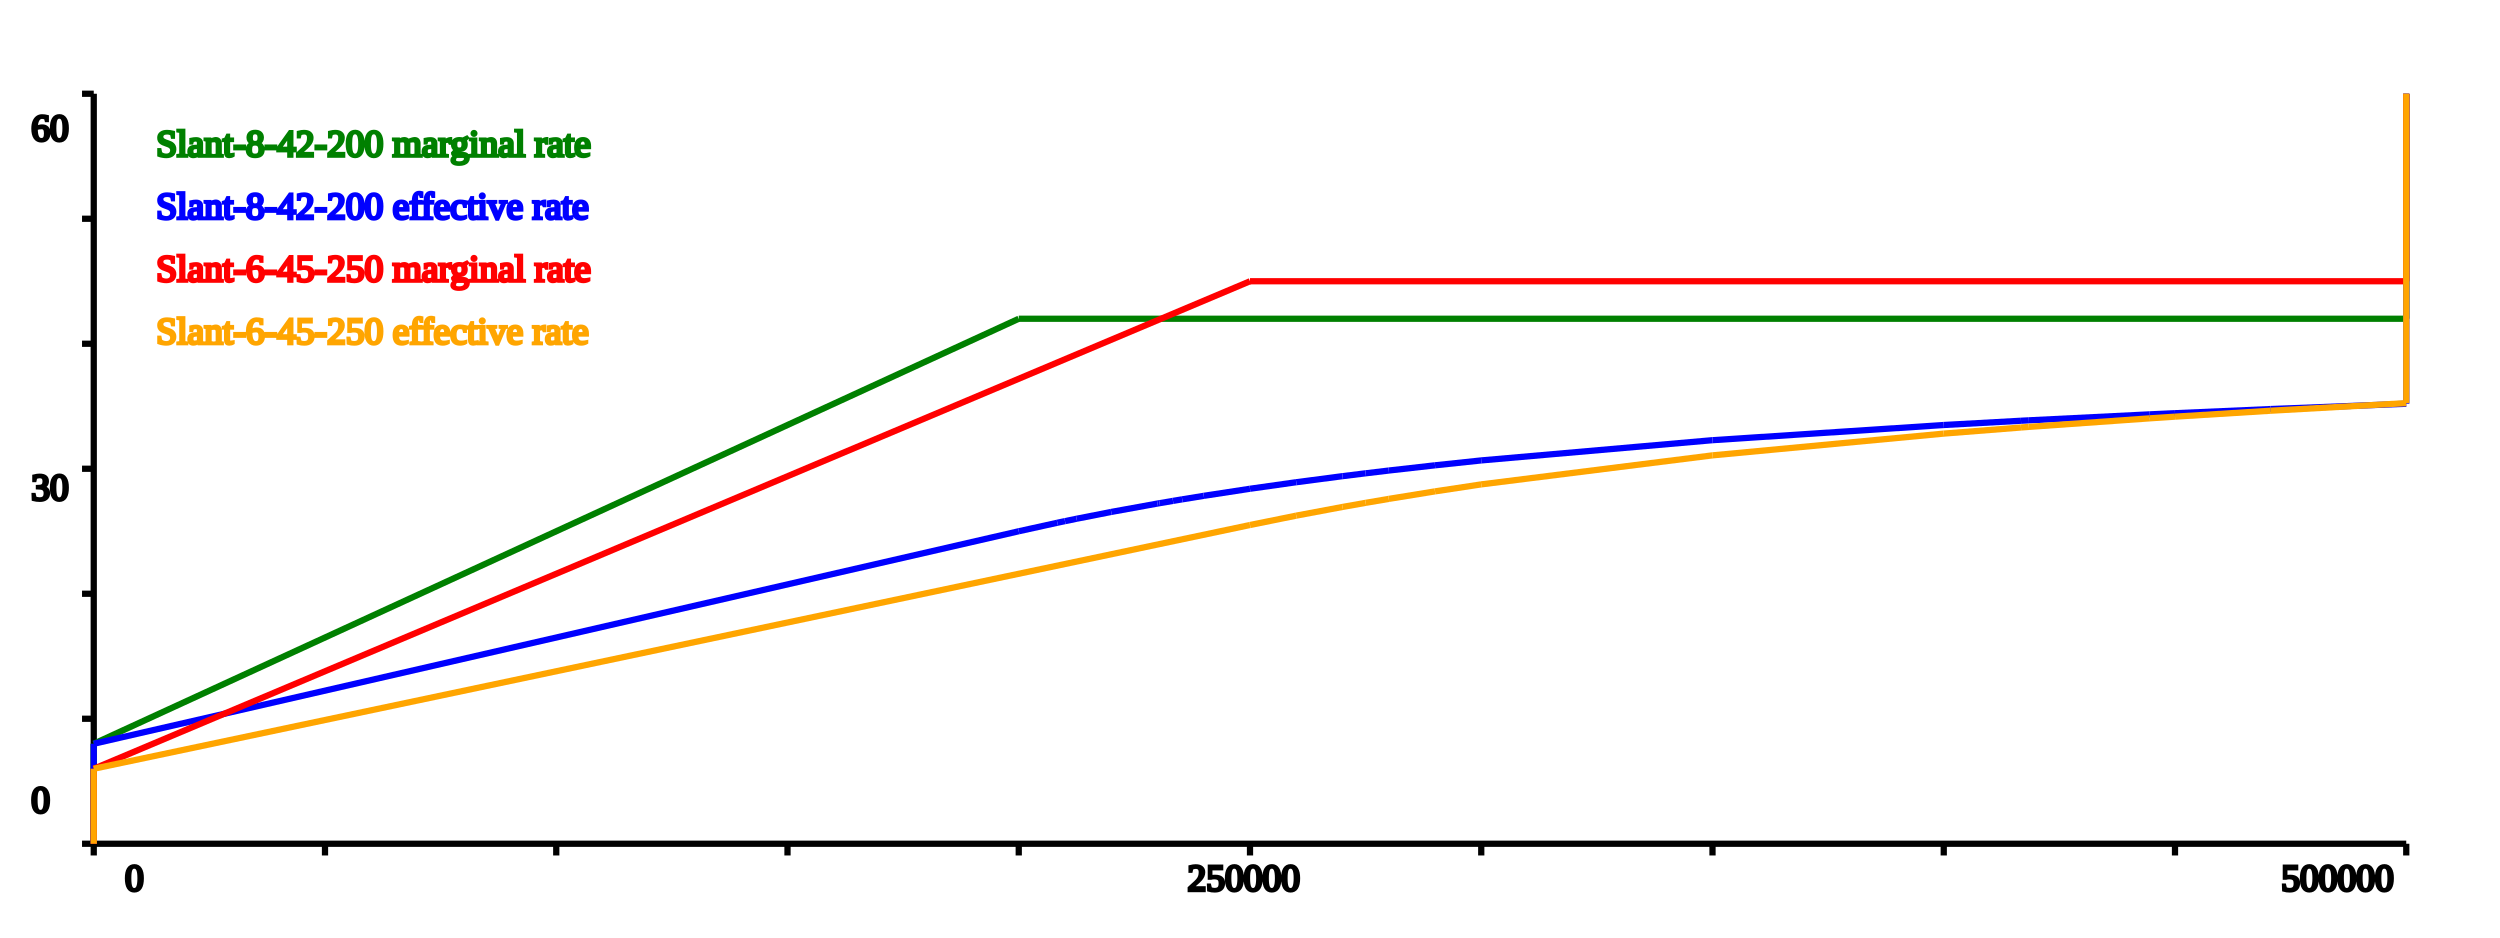
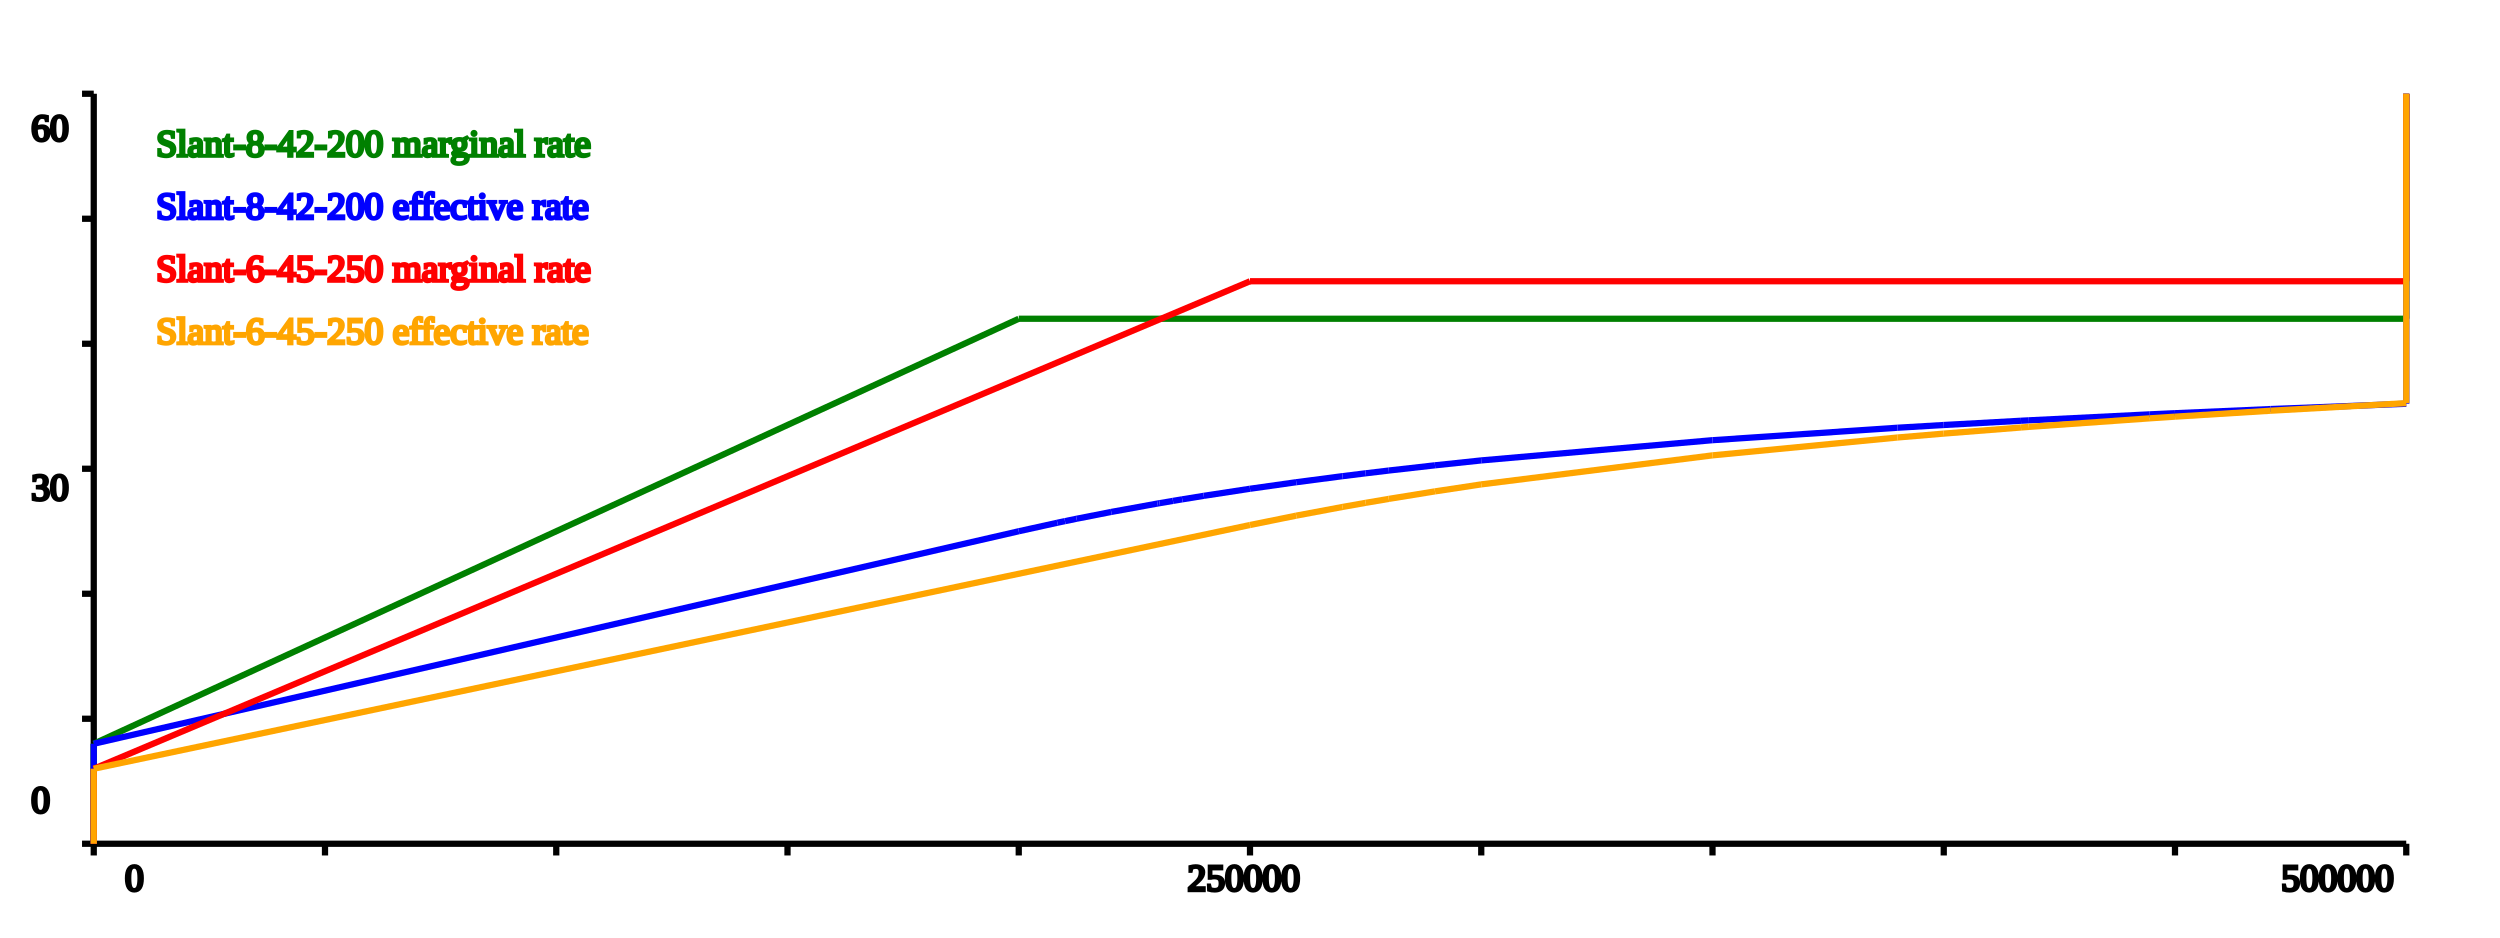
<svg xmlns="http://www.w3.org/2000/svg" height="300" width="800">
-   <g id="n1144622">
-     <g id="axis7366983" />
-     <g id="axisn6361465">
+   <g id="n2747301">
+     <g id="axis7769751" />
+     <g id="axisn9734077">
      <line style="stroke: black; stroke-width: 2" x1="30" x2="770" y1="270" y2="270" />
      <line style="stroke: black; stroke-width: 2" x1="30" x2="30" y1="30" y2="270" />
      <line style="stroke: black; stroke-width: 2" x1="30" x2="30" y1="270" y2="273.75" />
      <text transform="rotate(90,30,277.5)" x="30" y="277.5" />
      <text transform="rotate(90,29.99926,277.5)" x="29.999" y="277.5" />
      <line style="stroke: black; stroke-width: 2" x1="104" x2="104" y1="270" y2="273.75" />
      <text transform="rotate(90,104,277.5)" x="104" y="277.5" />
      <text transform="rotate(90,103.9993,277.5)" x="103.999" y="277.5" />
      <line style="stroke: black; stroke-width: 2" x1="178" x2="178" y1="270" y2="273.75" />
      <text transform="rotate(90,178,277.5)" x="178" y="277.5" />
      <text transform="rotate(90,177.9993,277.5)" x="177.999" y="277.5" />
      <line style="stroke: black; stroke-width: 2" x1="252" x2="252" y1="270" y2="273.75" />
      <text transform="rotate(90,252,277.5)" x="252" y="277.5" />
      <text transform="rotate(90,251.9993,277.5)" x="251.999" y="277.5" />
      <line style="stroke: black; stroke-width: 2" x1="326" x2="326" y1="270" y2="273.75" />
      <text transform="rotate(90,326,277.5)" x="326" y="277.5" />
      <text transform="rotate(90,325.9993,277.5)" x="325.999" y="277.5" />
      <line style="stroke: black; stroke-width: 2" x1="400" x2="400" y1="270" y2="273.75" />
      <text transform="rotate(90,400,277.5)" x="400" y="277.5" />
      <text transform="rotate(90,399.9993,277.5)" x="399.999" y="277.5" />
      <line style="stroke: black; stroke-width: 2" x1="474" x2="474" y1="270" y2="273.75" />
      <text transform="rotate(90,474,277.5)" x="474" y="277.5" />
      <text transform="rotate(90,473.9993,277.5)" x="473.999" y="277.5" />
      <line style="stroke: black; stroke-width: 2" x1="548" x2="548" y1="270" y2="273.75" />
      <text transform="rotate(90,548,277.5)" x="548" y="277.5" />
      <text transform="rotate(90,547.9993,277.5)" x="547.999" y="277.5" />
      <line style="stroke: black; stroke-width: 2" x1="622" x2="622" y1="270" y2="273.75" />
      <text transform="rotate(90,622,277.5)" x="622" y="277.5" />
      <text transform="rotate(90,621.9993,277.5)" x="621.999" y="277.5" />
      <line style="stroke: black; stroke-width: 2" x1="696" x2="696" y1="270" y2="273.75" />
      <text transform="rotate(90,696,277.5)" x="696" y="277.5" />
      <text transform="rotate(90,695.9993,277.5)" x="695.999" y="277.5" />
      <line style="stroke: black; stroke-width: 2" x1="770" x2="770" y1="270" y2="273.75" />
      <text transform="rotate(90,770,277.5)" x="770" y="277.5" />
      <text transform="rotate(90,769.9993,277.5)" x="769.999" y="277.5" />
      <line style="stroke: black; stroke-width: 2" x1="30" x2="26.25" y1="270" y2="270" />
      <text x="0" y="270" />
      <text x="29.999" y="270" />
      <line style="stroke: black; stroke-width: 2" x1="30" x2="26.25" y1="230" y2="230" />
      <text x="0" y="230" />
      <text x="30.014" y="230" />
      <line style="stroke: black; stroke-width: 2" x1="30" x2="26.25" y1="190" y2="190" />
      <text x="0" y="190" />
      <text x="30.029" y="190" />
      <line style="stroke: black; stroke-width: 2" x1="30" x2="26.25" y1="150" y2="150" />
      <text x="0" y="150" />
      <text x="30.044" y="150" />
      <line style="stroke: black; stroke-width: 2" x1="30" x2="26.25" y1="110" y2="110" />
      <text x="0" y="110" />
      <text x="30.058" y="110" />
      <line style="stroke: black; stroke-width: 2" x1="30" x2="26.25" y1="70" y2="70" />
      <text x="0" y="70" />
      <text x="30.073" y="70" />
      <line style="stroke: black; stroke-width: 2" x1="30" x2="26.25" y1="30" y2="30" />
      <text x="0" y="30" />
      <text x="30.088" y="30" />
    </g>
  </g>
  <text fill="black" stroke="black" x="40" y="285">0</text>
  <text fill="black" stroke="black" x="380" y="285">250000</text>
  <text fill="black" stroke="black" x="730" y="285">500000</text>
  <text fill="black" stroke="black" x="10" y="260">0</text>
  <text fill="black" stroke="black" x="10" y="160">30</text>
  <text fill="black" stroke="black" x="10" y="45">60</text>
-   <g id="n6625448">
-     <g id="line8971955" />
-     <g id="linen1303980">
+   <g id="n5131940">
+     <g id="line7330601" />
+     <g id="linen7048005">
      <line style="fill: green; stroke: green; stroke-width: 2" x1="30" x2="30" y1="270" y2="238" />
      <line style="fill: green; stroke: green; stroke-width: 2" x1="30" x2="326" y1="238" y2="102" />
      <line style="fill: green; stroke: green; stroke-width: 2" x1="326" x2="770" y1="102" y2="102" />
      <line style="fill: green; stroke: green; stroke-width: 2" x1="770" x2="770" y1="102" y2="30" />
    </g>
  </g>
  <text fill="green" stroke="green" x="50" y="50">Slant-8-42-200 marginal rate</text>
-   <g id="n9150706">
-     <g id="line0649980" />
-     <g id="linen8865205">
+   <g id="n8217683">
+     <g id="line2530767" />
+     <g id="linen4054692">
      <line style="fill: blue; stroke: blue; stroke-width: 2" x1="30" x2="30" y1="270" y2="238" />
      <line style="fill: blue; stroke: blue; stroke-width: 2" x1="30" x2="326" y1="238" y2="170" />
      <line style="fill: blue; stroke: blue; stroke-width: 2" x1="326" x2="338.358" y1="170" y2="167.275" />
      <line style="fill: blue; stroke: blue; stroke-width: 2" x1="338.358" x2="340.8" y1="167.275" y2="166.762" />
      <line style="fill: blue; stroke: blue; stroke-width: 2" x1="340.8" x2="344.5" y1="166.762" y2="166" />
      <line style="fill: blue; stroke: blue; stroke-width: 2" x1="344.5" x2="355.6" y1="166" y2="163.818" />
      <line style="fill: blue; stroke: blue; stroke-width: 2" x1="355.6" x2="370.4" y1="163.818" y2="161.13" />
      <line style="fill: blue; stroke: blue; stroke-width: 2" x1="370.4" x2="371.066" y1="161.13" y2="161.015" />
      <line style="fill: blue; stroke: blue; stroke-width: 2" x1="371.066" x2="375.358" y1="161.015" y2="160.282" />
      <line style="fill: blue; stroke: blue; stroke-width: 2" x1="375.358" x2="378.318" y1="160.282" y2="159.786" />
      <line style="fill: blue; stroke: blue; stroke-width: 2" x1="378.318" x2="385.2" y1="159.786" y2="158.667" />
      <line style="fill: blue; stroke: blue; stroke-width: 2" x1="385.2" x2="400" y1="158.667" y2="156.4" />
      <line style="fill: blue; stroke: blue; stroke-width: 2" x1="400" x2="414.8" y1="156.4" y2="154.308" />
      <line style="fill: blue; stroke: blue; stroke-width: 2" x1="414.8" x2="429.6" y1="154.308" y2="152.37" />
      <line style="fill: blue; stroke: blue; stroke-width: 2" x1="429.6" x2="437" y1="152.37" y2="151.455" />
      <line style="fill: blue; stroke: blue; stroke-width: 2" x1="437" x2="444.4" y1="151.455" y2="150.571" />
      <line style="fill: blue; stroke: blue; stroke-width: 2" x1="444.4" x2="459.2" y1="150.571" y2="148.897" />
      <line style="fill: blue; stroke: blue; stroke-width: 2" x1="459.2" x2="474" y1="148.897" y2="147.333" />
      <line style="fill: blue; stroke: blue; stroke-width: 2" x1="474" x2="548" y1="147.333" y2="140.857" />
-       <line style="fill: blue; stroke: blue; stroke-width: 2" x1="548" x2="622" y1="140.857" y2="136" />
+       <line style="fill: blue; stroke: blue; stroke-width: 2" x1="548" x2="607.2" y1="140.857" y2="136.872" />
+       <line style="fill: blue; stroke: blue; stroke-width: 2" x1="607.2" x2="622" y1="136.872" y2="136" />
      <line style="fill: blue; stroke: blue; stroke-width: 2" x1="622" x2="646.716" y1="136" y2="134.637" />
      <line style="fill: blue; stroke: blue; stroke-width: 2" x1="646.716" x2="649.232" y1="134.637" y2="134.505" />
      <line style="fill: blue; stroke: blue; stroke-width: 2" x1="649.232" x2="687.934" y1="134.505" y2="132.593" />
      <line style="fill: blue; stroke: blue; stroke-width: 2" x1="687.934" x2="696" y1="132.593" y2="132.222" />
      <line style="fill: blue; stroke: blue; stroke-width: 2" x1="696" x2="726.636" y1="132.222" y2="130.893" />
      <line style="fill: blue; stroke: blue; stroke-width: 2" x1="726.636" x2="770" y1="130.893" y2="129.2" />
      <line style="fill: blue; stroke: blue; stroke-width: 2" x1="770" x2="770" y1="129.2" y2="30" />
    </g>
  </g>
  <text fill="blue" stroke="blue" x="50" y="70">Slant-8-42-200 effective rate</text>
-   <g id="n2697975">
-     <g id="line8663590" />
-     <g id="linen3554065">
+   <g id="n9782316">
+     <g id="line4311789" />
+     <g id="linen3249365">
      <line style="fill: red; stroke: red; stroke-width: 2" x1="30" x2="30" y1="270" y2="246" />
      <line style="fill: red; stroke: red; stroke-width: 2" x1="30" x2="400" y1="246" y2="90" />
      <line style="fill: red; stroke: red; stroke-width: 2" x1="400" x2="770" y1="90" y2="90" />
      <line style="fill: red; stroke: red; stroke-width: 2" x1="770" x2="770" y1="90" y2="30" />
    </g>
  </g>
  <text fill="red" stroke="red" x="50" y="90">Slant-6-45-250 marginal rate</text>
-   <g id="n2655638">
-     <g id="line3331877" />
-     <g id="linen4355822">
+   <g id="n2586826">
+     <g id="line6302877" />
+     <g id="linen2384834">
      <line style="fill: orange; stroke: orange; stroke-width: 2" x1="30" x2="30" y1="270" y2="246" />
      <line style="fill: orange; stroke: orange; stroke-width: 2" x1="30" x2="400" y1="246" y2="168" />
      <line style="fill: orange; stroke: orange; stroke-width: 2" x1="400" x2="414.8" y1="168" y2="165" />
      <line style="fill: orange; stroke: orange; stroke-width: 2" x1="414.8" x2="429.6" y1="165" y2="162.222" />
      <line style="fill: orange; stroke: orange; stroke-width: 2" x1="429.6" x2="437" y1="162.222" y2="160.909" />
      <line style="fill: orange; stroke: orange; stroke-width: 2" x1="437" x2="444.4" y1="160.909" y2="159.643" />
      <line style="fill: orange; stroke: orange; stroke-width: 2" x1="444.4" x2="459.2" y1="159.643" y2="157.241" />
      <line style="fill: orange; stroke: orange; stroke-width: 2" x1="459.2" x2="474" y1="157.241" y2="155" />
      <line style="fill: orange; stroke: orange; stroke-width: 2" x1="474" x2="548" y1="155" y2="145.714" />
-       <line style="fill: orange; stroke: orange; stroke-width: 2" x1="548" x2="622" y1="145.714" y2="138.75" />
+       <line style="fill: orange; stroke: orange; stroke-width: 2" x1="548" x2="607.2" y1="145.714" y2="140" />
+       <line style="fill: orange; stroke: orange; stroke-width: 2" x1="607.2" x2="622" y1="140" y2="138.75" />
      <line style="fill: orange; stroke: orange; stroke-width: 2" x1="622" x2="646.716" y1="138.75" y2="136.796" />
      <line style="fill: orange; stroke: orange; stroke-width: 2" x1="646.716" x2="649.232" y1="136.796" y2="136.606" />
      <line style="fill: orange; stroke: orange; stroke-width: 2" x1="649.232" x2="687.934" y1="136.606" y2="133.865" />
      <line style="fill: orange; stroke: orange; stroke-width: 2" x1="687.934" x2="696" y1="133.865" y2="133.333" />
      <line style="fill: orange; stroke: orange; stroke-width: 2" x1="696" x2="726.636" y1="133.333" y2="131.428" />
      <line style="fill: orange; stroke: orange; stroke-width: 2" x1="726.636" x2="770" y1="131.428" y2="129" />
      <line style="fill: orange; stroke: orange; stroke-width: 2" x1="770" x2="770" y1="129" y2="30" />
    </g>
  </g>
  <text fill="orange" stroke="orange" x="50" y="110">Slant-6-45-250 effective rate</text>
</svg>
